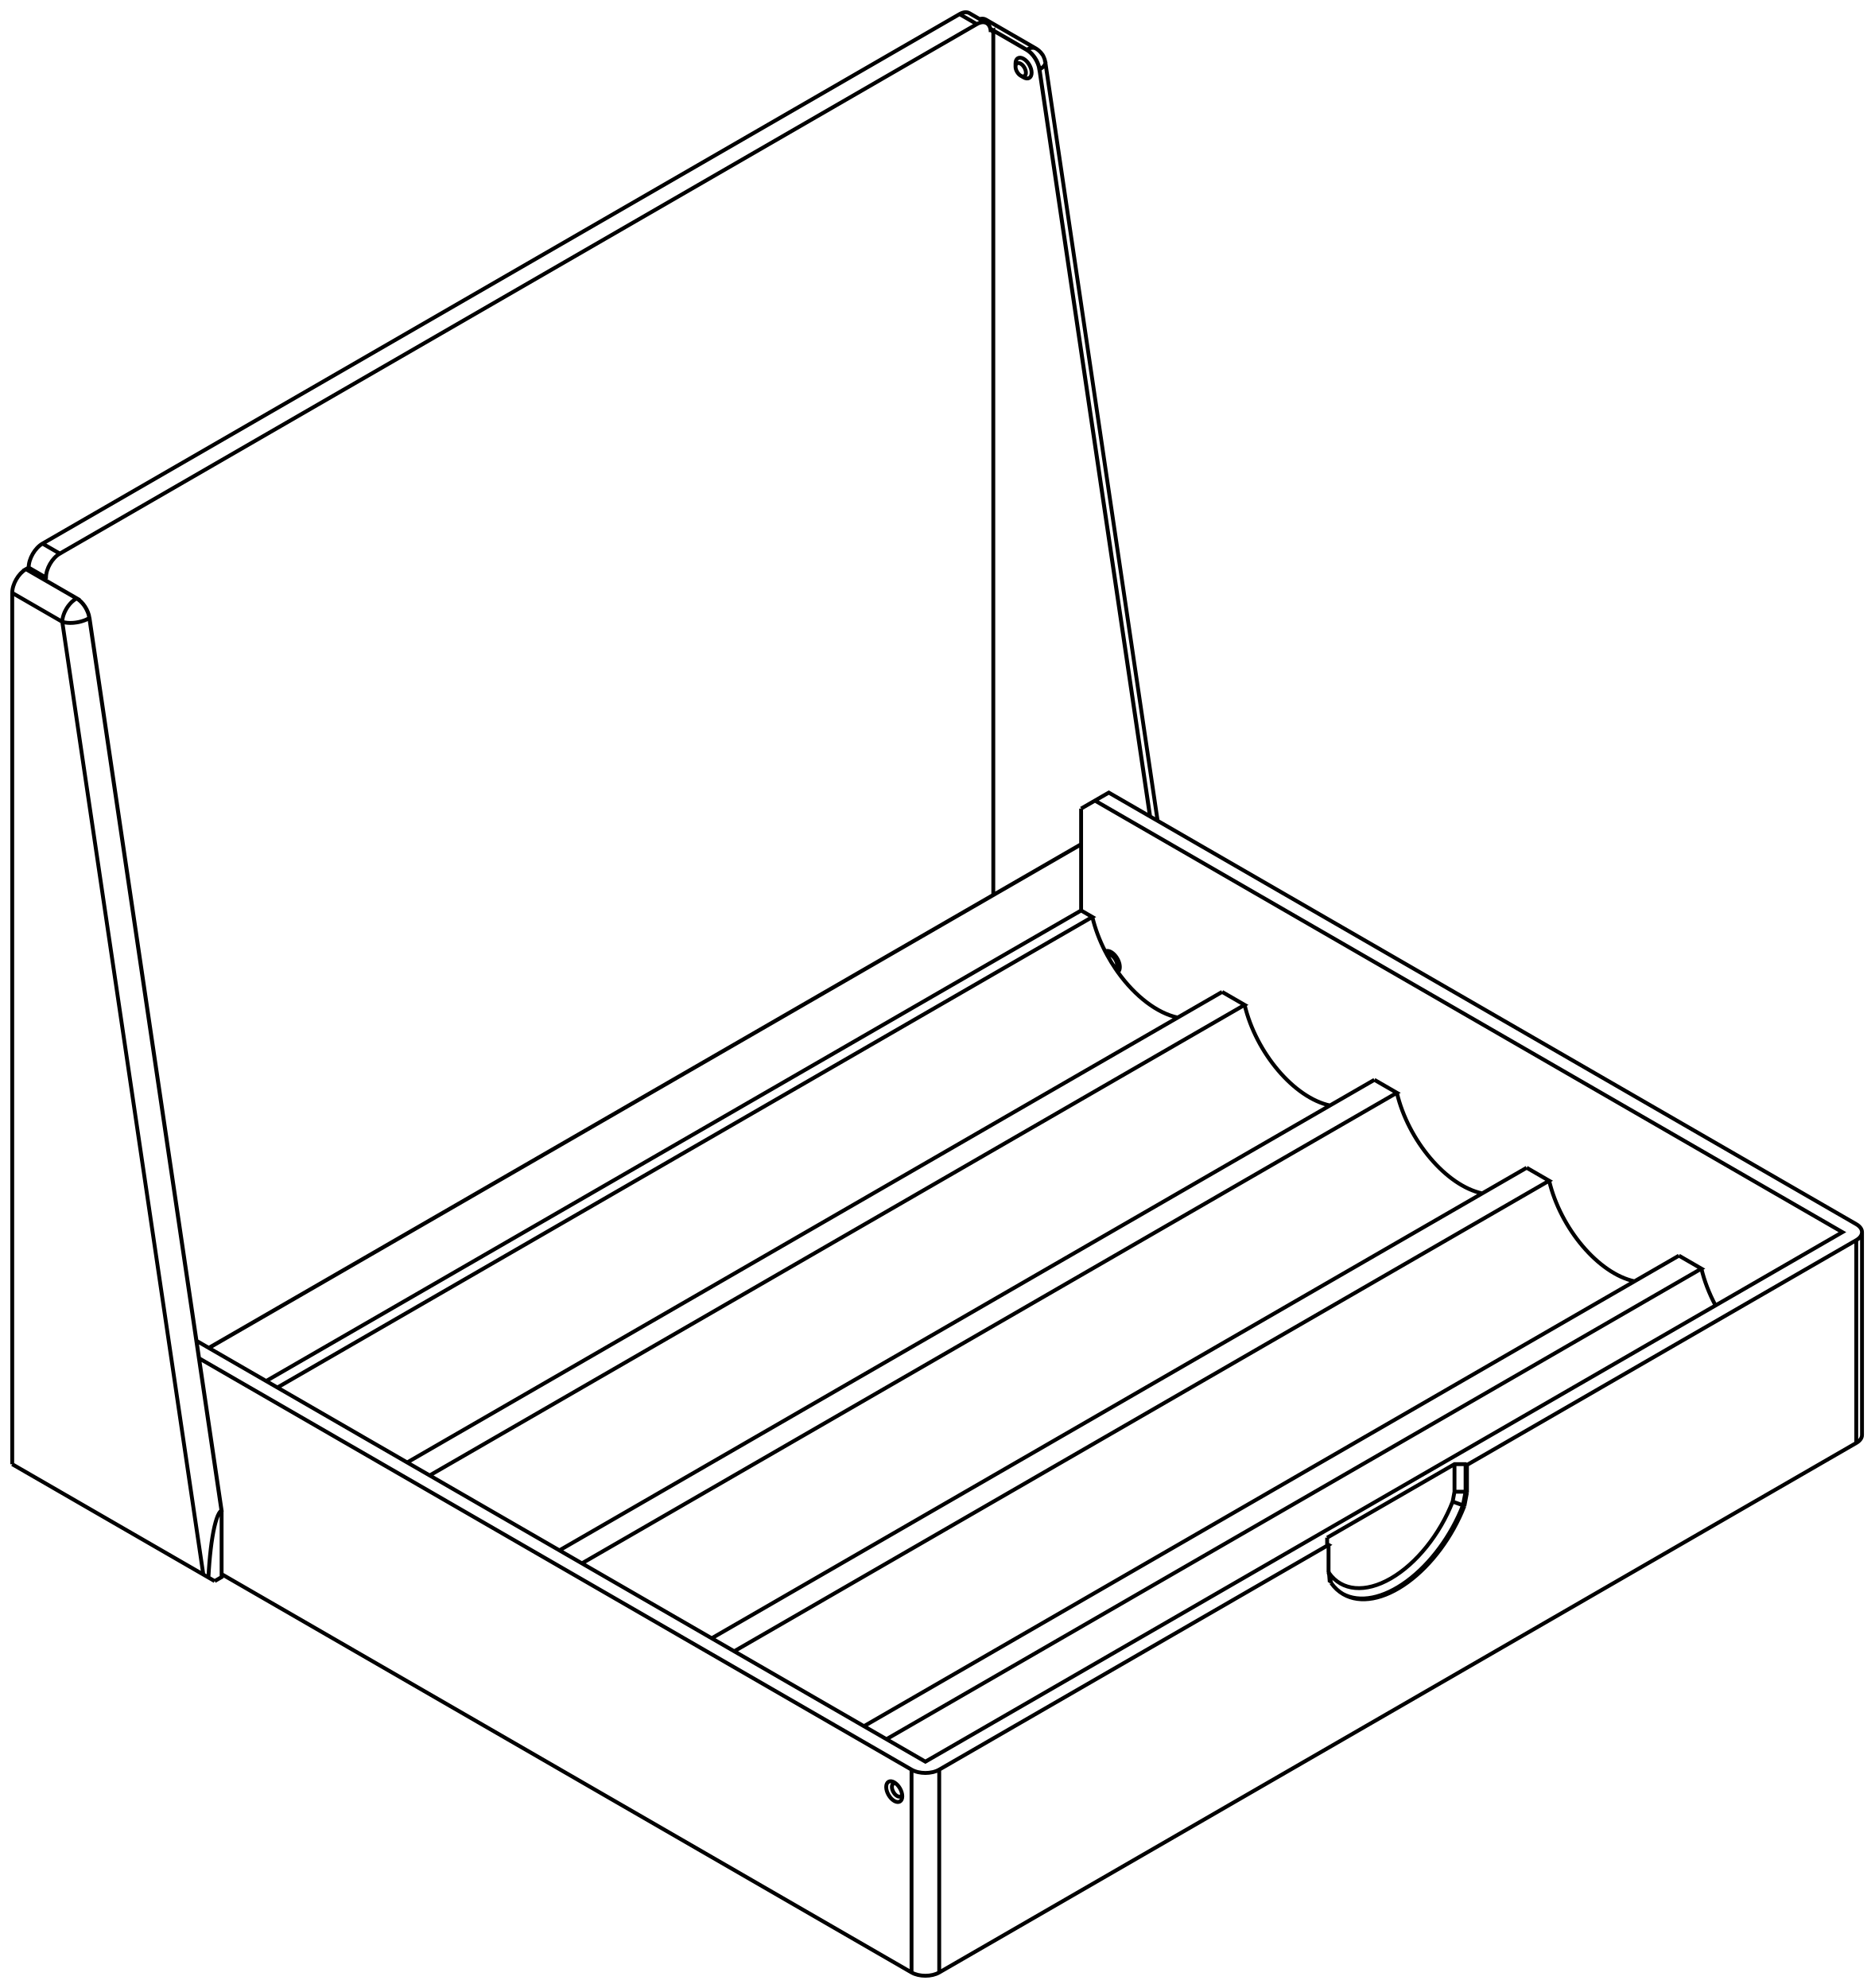
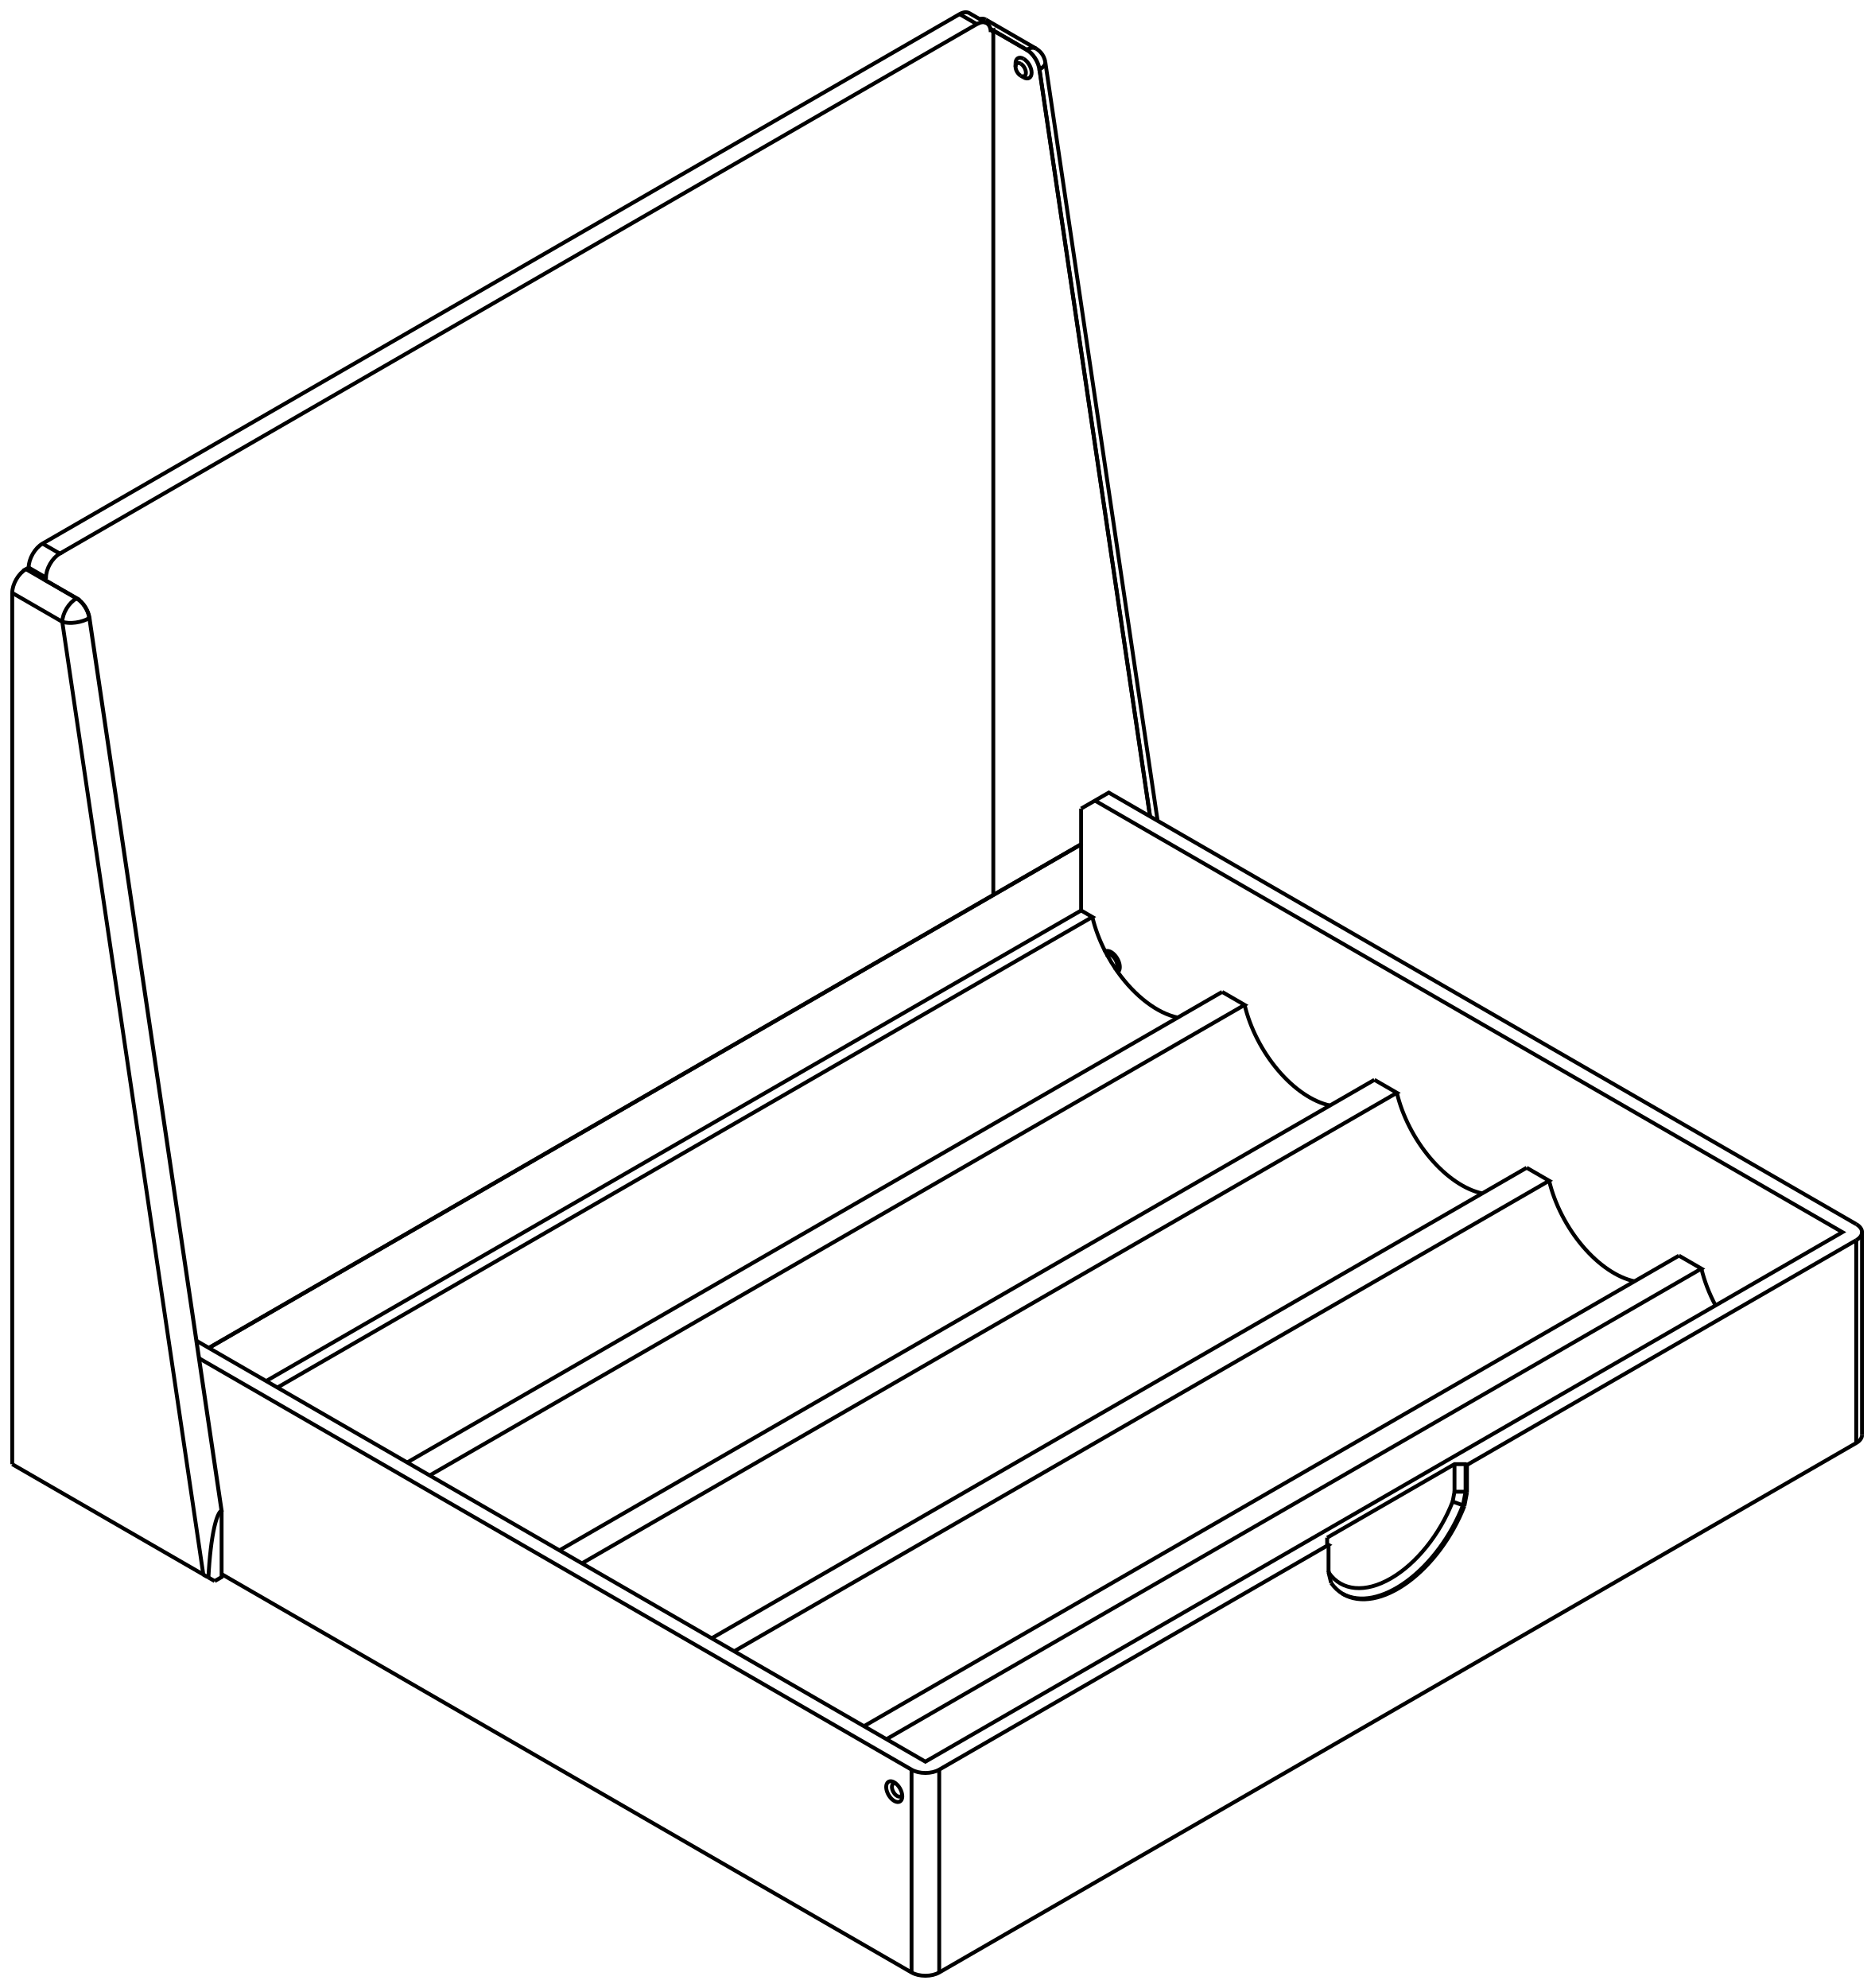
<svg xmlns="http://www.w3.org/2000/svg" version="1.1" viewBox="-77.597 -81.181 153.188 162.479" fill="none" stroke="black" stroke-width="0.2%" vector-effect="non-scaling-stroke">
-   <path d="M -59.485 47.469 L -3.094 80.027 A 1.6 0.924 180 0 0 -0.831 80.027 L 74.122 36.753 A 1.6 0.924 180 0 0 74.591 36.099 M -61.326 29.832 L -3.094 63.452 A 1.6 0.924 180 0 0 -0.831 63.452 L 30.989 45.081 L 30.876 45.016 L 30.876 44.493 L 30.876 45.016 M -3.85 65.628 A 0.93 0.537 240 1 1 -4.508 64.489 A 0.93 0.537 240 0 1 -3.85 65.628 Z M -60.534 28.982 L 10.766 -12.183 M 74.122 18.871 L 13.028 -16.401 L 11.897 -15.748 L 10.766 -15.095 M 74.122 20.178 A 1.6 0.924 180 0 0 74.591 19.524 A 1.6 0.924 180 0 0 74.122 18.871 M 42.303 38.549 L 74.122 20.178 M 42.303 40.802 L 42.303 38.549 M 42.09 41.909 L 42.303 40.802 M 42.09 41.909 A 8.9 5.138 120 0 1 32.196 49.114 A 8.9 5.138 120 0 1 31.202 48.195 M 30.989 47.334 L 31.202 48.195 M 30.989 45.081 L 30.989 47.334 M -61.537 28.403 L -1.962 62.799 L 72.991 19.524 L 11.897 -15.748 M 30.876 44.493 L 41.284 38.484 L 42.19 38.484 L 42.303 38.549 M -60.523 28.989 L 10.766 -12.17 L 10.766 -15.095 M -3.863 65.471 A 0.6 0.346 240 1 1 -4.378 64.579 M 13.773 -1.721 A 1 0.577 60 0 0 13.93 -2.143 A 1 0.577 60 0 0 12.735 -3.424 A 7.864 4.54 60 0 0 12.875 -3.159 A 0.7 0.404 240 0 1 13.223 -3.123 A 0.7 0.404 240 0 1 13.603 -1.966 A 7.864 4.54 60 0 0 13.773 -1.721 A 7.864 4.54 60 0 0 18.66 1.985 M 42.19 40.737 L 42.19 38.484 M 42.19 40.737 L 42.303 40.802 M 41.977 41.844 L 42.19 40.737 M 41.977 41.844 L 42.09 41.909 M 32.14 49.081 A 8.9 5.138 300 0 0 41.977 41.844 M 10.766 -6.767 L 10.766 -12.17 M 10.766 -6.767 L 11.685 -6.236 L -54.925 32.221 M 11.685 -6.236 A 7.864 4.54 60 0 0 12.735 -3.424 M 22.292 -0.112 L 24.13 0.949 L -42.479 39.406 M 24.13 0.949 A 7.864 4.54 60 0 0 31.105 9.17 M 34.737 7.073 L 36.575 8.134 L -30.034 46.591 M 36.575 8.134 A 7.864 4.54 60 0 0 43.55 16.355 M 47.182 14.258 L 49.02 15.32 L -17.589 53.777 M 49.02 15.32 A 7.864 4.54 60 0 0 55.995 23.54 M 59.627 21.443 L 61.465 22.505 L -5.144 60.962 M 61.465 22.505 A 7.864 4.54 60 0 0 62.618 25.513 M 41.284 40.737 L 41.284 38.484 M 41.133 41.546 L 41.284 40.737 L 42.19 40.737 M 31.028 47.38 A 8.26 4.769 300 0 0 41.133 41.546 L 41.977 41.844 M 30.989 47.219 L 31.028 47.38 L 31.089 48.13 M 10.766 -6.767 L -55.844 31.69 M 59.627 21.443 L -6.983 59.9 M 47.182 14.258 L -19.428 52.715 M 34.737 7.073 L -31.873 45.53 M 22.292 -0.112 L -44.318 38.345 M 12.875 -3.159 A 7.864 4.54 60 0 0 13.603 -1.966 M -59.485 42.264 L -59.485 47.714 L -60.051 48.041 M -70.284 -30.679 L -59.485 42.264 L -59.497 42.27 L -70.295 -30.672 C -70.3 -30.69 -70.3 -30.71 -70.304 -30.73 C -70.31 -30.75 -70.31 -30.77 -70.316 -30.788 C -70.32 -30.81 -70.32 -30.83 -70.329 -30.846 C -70.33 -30.87 -70.34 -30.89 -70.344 -30.905 C -70.35 -30.92 -70.36 -30.94 -70.361 -30.964 C -70.37 -30.98 -70.37 -31 -70.38 -31.023 C -70.39 -31.04 -70.39 -31.06 -70.401 -31.082 C -70.41 -31.1 -70.42 -31.12 -70.423 -31.142 C -70.43 -31.16 -70.44 -31.18 -70.447 -31.201 C -70.46 -31.22 -70.46 -31.24 -70.473 -31.26 C -70.48 -31.28 -70.49 -31.3 -70.5 -31.318 C -70.51 -31.34 -70.52 -31.36 -70.529 -31.376 C -70.54 -31.4 -70.55 -31.41 -70.56 -31.433 C -70.57 -31.45 -70.58 -31.47 -70.592 -31.49 C -70.6 -31.51 -70.61 -31.53 -70.625 -31.545 C -70.64 -31.56 -70.65 -31.58 -70.66 -31.6 C -70.67 -31.62 -70.68 -31.64 -70.696 -31.654 C -70.71 -31.67 -70.72 -31.69 -70.733 -31.707 C -70.75 -31.72 -70.76 -31.74 -70.771 -31.758 C -70.78 -31.77 -70.8 -31.79 -70.811 -31.808 C -70.82 -31.82 -70.84 -31.84 -70.851 -31.857 C -70.86 -31.87 -70.88 -31.89 -70.892 -31.904 C -70.91 -31.92 -70.92 -31.93 -70.935 -31.949 C -70.95 -31.96 -70.96 -31.98 -70.977 -31.993 C -70.99 -32.01 -71.01 -32.02 -71.021 -32.035 C -71.04 -32.05 -71.05 -32.06 -71.065 -32.075 C -71.08 -32.09 -71.09 -32.1 -71.11 -32.114 C -71.12 -32.13 -71.14 -32.14 -71.155 -32.15 C -71.18 -32.17 -71.22 -32.2 -71.246 -32.216 C -71.28 -32.24 -71.31 -32.26 -71.338 -32.274 L -75.477 -34.664 L -75.254 -34.793 A 1.6 0.924 120 0 1 -74.122 -36.753 L 0.831 -80.027 A 1.6 0.924 120 0 1 1.631 -80.106 L 3.045 -79.29 A 1.6 0.924 120 0 1 3.376 -78.557 M -71.326 -32.28 A 1.5 0.866 240 0 1 -70.284 -30.679 L -70.295 -30.672 M -74.052 -33.854 L -71.326 -32.28 L -71.338 -32.274 M 7.357 -75.504 L 16.394 -14.458 M 6.314 -77.106 A 1.5 0.866 240 0 1 7.357 -75.504 L 7.368 -75.511 C 7.37 -75.53 7.36 -75.55 7.359 -75.568 C 7.36 -75.59 7.35 -75.61 7.347 -75.626 C 7.34 -75.65 7.34 -75.67 7.334 -75.685 C 7.33 -75.7 7.32 -75.72 7.319 -75.744 C 7.31 -75.76 7.31 -75.78 7.302 -75.803 C 7.3 -75.82 7.29 -75.84 7.283 -75.862 C 7.28 -75.88 7.27 -75.9 7.262 -75.921 C 7.26 -75.94 7.25 -75.96 7.24 -75.98 C 7.23 -76 7.22 -76.02 7.216 -76.04 C 7.21 -76.06 7.2 -76.08 7.19 -76.098 C 7.18 -76.12 7.17 -76.14 7.162 -76.157 C 7.15 -76.18 7.14 -76.2 7.133 -76.215 C 7.12 -76.23 7.11 -76.25 7.103 -76.272 C 7.09 -76.29 7.08 -76.31 7.071 -76.328 C 7.06 -76.35 7.05 -76.37 7.038 -76.384 C 7.03 -76.4 7.01 -76.42 7.003 -76.439 C 6.99 -76.46 6.98 -76.47 6.967 -76.493 C 6.95 -76.51 6.94 -76.53 6.93 -76.545 C 6.92 -76.56 6.9 -76.58 6.892 -76.597 C 6.88 -76.61 6.87 -76.63 6.852 -76.647 C 6.84 -76.66 6.83 -76.68 6.812 -76.695 C 6.8 -76.71 6.78 -76.73 6.771 -76.743 C 6.76 -76.76 6.74 -76.77 6.728 -76.788 C 6.71 -76.8 6.7 -76.82 6.686 -76.832 C 6.67 -76.85 6.66 -76.86 6.642 -76.874 C 6.63 -76.89 6.61 -76.9 6.598 -76.914 C 6.58 -76.93 6.57 -76.94 6.553 -76.952 C 6.54 -76.96 6.52 -76.98 6.508 -76.989 C 6.48 -77.01 6.45 -77.03 6.417 -77.055 C 6.39 -77.08 6.36 -77.09 6.325 -77.113 L 3.348 -78.832 M 3.589 -78.68 L 6.314 -77.106 L 6.325 -77.113 M 3.589 -8.039 L 3.589 -78.68 L 3.376 -78.557 M 6.063 -76.377 A 0.93 0.537 240 0 1 6.063 -74.858 M 5.406 -75.997 A 0.93 0.537 240 0 1 6.063 -76.377 M -60.562 47.746 L -60.051 48.041 M -60.562 47.746 L -60.526 47.134 L -60.483 46.54 L -60.431 45.969 L -60.372 45.424 L -60.306 44.911 L -60.233 44.433 L -60.155 43.994 L -60.071 43.598 L -59.982 43.247 L -59.89 42.946 L -59.795 42.696 L -59.697 42.499 L -59.597 42.357 L -59.497 42.27 M -73.84 -33.976 L -75.254 -34.793 M -74.052 -33.854 L -73.84 -33.976 A 1.6 0.924 120 0 1 -72.708 -35.936 L -74.122 -36.753 M 2.245 -79.21 A 1.6 0.924 120 0 1 3.045 -79.29 M -72.708 -35.936 L 2.245 -79.21 L 0.831 -80.027 M 5.83 -75.973 A 0.6 0.346 240 0 1 5.83 -74.993 L 6.063 -74.858 M 5.83 -74.993 A 0.6 0.346 240 0 1 5.406 -75.728 L 5.406 -75.997 M 5.406 -75.728 A 0.6 0.346 240 0 1 5.83 -75.973 M -76.597 38.488 L -60.98 47.504 L -72.507 -30.362 L -76.597 -32.724 A 1.584 0.915 120 0 1 -75.477 -34.664 M -60.98 47.504 L -60.954 47.519 L -60.927 47.535 L -60.9 47.551 L -60.872 47.567 L -60.844 47.583 L -60.814 47.6 L -60.785 47.617 L -60.754 47.635 L -60.724 47.652 L -60.692 47.67 L -60.66 47.689 L -60.628 47.708 L -60.595 47.727 L -60.562 47.746 M 2.978 -79.581 A 1.584 0.915 300 0 0 2.467 -79.624 M -76.597 38.488 L -76.597 -32.724 M -3.094 80.027 L -3.094 63.452 M 74.122 36.753 L 74.122 20.178 M -0.831 80.027 L -0.831 63.452 M 16.407 -14.451 L 7.368 -75.511 M -72.507 -30.362 C -72.49 -30.36 -72.47 -30.35 -72.452 -30.346 C -72.43 -30.34 -72.41 -30.34 -72.394 -30.33 C -72.37 -30.33 -72.35 -30.32 -72.334 -30.317 C -72.31 -30.31 -72.29 -30.31 -72.272 -30.305 C -72.25 -30.3 -72.23 -30.3 -72.207 -30.295 C -72.19 -30.29 -72.16 -30.29 -72.141 -30.286 C -72.12 -30.28 -72.1 -30.28 -72.073 -30.279 C -72.05 -30.28 -72.03 -30.28 -72.003 -30.275 C -71.98 -30.27 -71.96 -30.27 -71.931 -30.271 C -71.91 -30.27 -71.88 -30.27 -71.859 -30.27 C -71.83 -30.27 -71.81 -30.27 -71.785 -30.271 C -71.76 -30.27 -71.74 -30.27 -71.71 -30.273 C -71.68 -30.27 -71.66 -30.28 -71.634 -30.277 C -71.61 -30.28 -71.58 -30.28 -71.558 -30.283 C -71.53 -30.29 -71.51 -30.29 -71.482 -30.291 C -71.46 -30.29 -71.43 -30.3 -71.405 -30.301 C -71.38 -30.3 -71.35 -30.31 -71.328 -30.312 C -71.3 -30.32 -71.28 -30.32 -71.251 -30.326 C -71.23 -30.33 -71.2 -30.34 -71.175 -30.34 C -71.15 -30.35 -71.12 -30.35 -71.099 -30.357 C -71.07 -30.36 -71.05 -30.37 -71.024 -30.375 C -71 -30.38 -70.97 -30.39 -70.95 -30.395 C -70.93 -30.4 -70.9 -30.41 -70.877 -30.417 C -70.85 -30.42 -70.83 -30.43 -70.805 -30.44 C -70.78 -30.45 -70.76 -30.46 -70.735 -30.464 C -70.71 -30.47 -70.69 -30.48 -70.666 -30.49 C -70.64 -30.5 -70.62 -30.51 -70.599 -30.517 C -70.58 -30.53 -70.55 -30.54 -70.534 -30.546 C -70.49 -30.57 -70.45 -30.59 -70.41 -30.607 C -70.37 -30.63 -70.33 -30.65 -70.295 -30.672 M -72.507 -30.362 C -72.51 -30.38 -72.51 -30.4 -72.504 -30.426 C -72.5 -30.45 -72.5 -30.47 -72.499 -30.49 C -72.5 -30.51 -72.49 -30.53 -72.49 -30.556 C -72.49 -30.58 -72.48 -30.6 -72.479 -30.624 C -72.48 -30.65 -72.47 -30.67 -72.466 -30.692 C -72.46 -30.71 -72.46 -30.74 -72.45 -30.76 C -72.44 -30.78 -72.44 -30.81 -72.431 -30.83 C -72.42 -30.85 -72.42 -30.88 -72.409 -30.899 C -72.4 -30.92 -72.39 -30.95 -72.386 -30.969 C -72.38 -30.99 -72.37 -31.02 -72.359 -31.04 C -72.35 -31.06 -72.34 -31.09 -72.331 -31.11 C -72.32 -31.13 -72.31 -31.16 -72.3 -31.179 C -72.29 -31.2 -72.28 -31.23 -72.267 -31.249 C -72.26 -31.27 -72.24 -31.29 -72.231 -31.317 C -72.22 -31.34 -72.21 -31.36 -72.194 -31.385 C -72.18 -31.41 -72.17 -31.43 -72.154 -31.452 C -72.14 -31.47 -72.13 -31.5 -72.113 -31.518 C -72.1 -31.54 -72.08 -31.56 -72.07 -31.583 C -72.06 -31.6 -72.04 -31.62 -72.025 -31.646 C -72.01 -31.67 -71.99 -31.69 -71.978 -31.707 C -71.96 -31.73 -71.95 -31.75 -71.93 -31.767 C -71.91 -31.79 -71.9 -31.81 -71.881 -31.825 C -71.86 -31.84 -71.85 -31.86 -71.83 -31.881 C -71.81 -31.9 -71.8 -31.92 -71.779 -31.935 C -71.76 -31.95 -71.74 -31.97 -71.726 -31.987 C -71.71 -32 -71.69 -32.02 -71.672 -32.036 C -71.65 -32.05 -71.64 -32.07 -71.617 -32.082 C -71.6 -32.1 -71.58 -32.11 -71.562 -32.126 C -71.53 -32.15 -71.49 -32.18 -71.45 -32.206 C -71.41 -32.23 -71.38 -32.25 -71.338 -32.274 M 7.839 -76.107 Q 7.84 -76.11 7.839 -76.106 C 7.84 -76.09 7.84 -76.08 7.842 -76.069 C 7.84 -76.06 7.84 -76.04 7.841 -76.032 C 7.84 -76.02 7.84 -76.01 7.835 -75.993 C 7.83 -75.98 7.83 -75.97 7.824 -75.955 C 7.82 -75.94 7.81 -75.93 7.809 -75.916 C 7.8 -75.9 7.8 -75.89 7.789 -75.878 C 7.78 -75.86 7.77 -75.85 7.766 -75.839 C 7.76 -75.83 7.75 -75.81 7.737 -75.8 C 7.73 -75.79 7.72 -75.77 7.705 -75.762 C 7.69 -75.75 7.68 -75.74 7.668 -75.724 C 7.66 -75.71 7.64 -75.7 7.628 -75.687 C 7.61 -75.67 7.6 -75.66 7.583 -75.65 C 7.57 -75.64 7.55 -75.63 7.535 -75.614 C 7.52 -75.6 7.5 -75.59 7.483 -75.579 C 7.46 -75.57 7.45 -75.56 7.427 -75.544 C 7.41 -75.53 7.39 -75.52 7.368 -75.511 M 7.093 -77.205 Q 7.09 -77.21 7.091 -77.206 C 7.08 -77.21 7.07 -77.22 7.053 -77.226 C 7.04 -77.23 7.03 -77.24 7.013 -77.242 C 7 -77.25 6.99 -77.25 6.971 -77.255 C 6.96 -77.26 6.94 -77.26 6.928 -77.265 C 6.91 -77.27 6.9 -77.27 6.883 -77.271 C 6.87 -77.27 6.85 -77.27 6.837 -77.274 C 6.82 -77.27 6.81 -77.27 6.789 -77.273 C 6.77 -77.27 6.76 -77.27 6.741 -77.269 C 6.72 -77.27 6.71 -77.26 6.691 -77.261 C 6.67 -77.26 6.66 -77.25 6.64 -77.25 C 6.62 -77.25 6.61 -77.24 6.589 -77.235 C 6.57 -77.23 6.55 -77.22 6.537 -77.217 C 6.52 -77.21 6.5 -77.2 6.485 -77.196 C 6.47 -77.19 6.45 -77.18 6.432 -77.171 C 6.41 -77.16 6.4 -77.15 6.379 -77.144 C 6.36 -77.13 6.34 -77.12 6.325 -77.113 M 74.591 19.524 L 74.591 36.099 M 17.019 -14.098 L 7.839 -76.107 M 7.839 -76.106 C 7.84 -76.11 7.84 -76.12 7.836 -76.124 C 7.84 -76.13 7.83 -76.14 7.833 -76.142 C 7.83 -76.15 7.83 -76.15 7.83 -76.159 C 7.83 -76.17 7.83 -76.17 7.826 -76.177 C 7.82 -76.18 7.82 -76.19 7.822 -76.194 C 7.82 -76.2 7.82 -76.21 7.818 -76.212 C 7.82 -76.22 7.82 -76.22 7.814 -76.229 C 7.81 -76.23 7.81 -76.24 7.809 -76.246 C 7.81 -76.26 7.8 -76.26 7.802 -76.273 C 7.8 -76.28 7.8 -76.29 7.794 -76.3 C 7.79 -76.31 7.79 -76.32 7.786 -76.326 C 7.78 -76.34 7.78 -76.34 7.777 -76.353 C 7.77 -76.36 7.77 -76.37 7.769 -76.378 C 7.77 -76.39 7.76 -76.39 7.76 -76.402 C 7.76 -76.41 7.75 -76.42 7.751 -76.427 C 7.75 -76.43 7.74 -76.44 7.742 -76.451 C 7.74 -76.46 7.74 -76.47 7.732 -76.475 C 7.73 -76.48 7.73 -76.49 7.722 -76.499 C 7.72 -76.51 7.72 -76.51 7.712 -76.522 C 7.71 -76.53 7.71 -76.54 7.702 -76.545 C 7.7 -76.55 7.69 -76.56 7.691 -76.568 C 7.69 -76.58 7.68 -76.58 7.68 -76.591 C 7.68 -76.6 7.67 -76.61 7.668 -76.613 C 7.66 -76.62 7.66 -76.63 7.656 -76.635 C 7.65 -76.64 7.65 -76.65 7.644 -76.657 C 7.64 -76.66 7.64 -76.67 7.632 -76.678 C 7.63 -76.69 7.62 -76.69 7.619 -76.699 C 7.61 -76.71 7.61 -76.71 7.605 -76.72 C 7.52 -76.84 7.43 -76.94 7.34 -77.022 C 7.25 -77.1 7.17 -77.16 7.091 -77.206 M 7.092 -77.206 L 2.978 -79.581" />
+   <path d="M -59.485 47.469 L -3.094 80.027 A 1.6 0.924 180 0 0 -1.962 80.297 A 1.6 0.924 180 0 0 -0.831 80.027 L 74.122 36.753 A 1.6 0.924 180 0 0 74.469 36.453 A 1.6 0.924 180 0 0 74.591 36.099" />
+   <path d="M -61.326 29.832 L -3.094 63.452 A 1.6 0.924 180 0 0 -1.962 63.723 A 1.6 0.924 180 0 0 -0.831 63.452 L 30.989 45.081 L 30.876 45.016 L 30.876 44.493 L 30.876 45.016" />
+   <path d="M -3.85 65.628 A 0.93 0.537 240 0 1 -4.973 65.517 A 0.93 0.537 240 0 1 -4.508 64.489 A 0.93 0.537 240 0 1 -4.043 64.98 A 0.93 0.537 240 0 1 -3.85 65.628 Z" />
+   <path d="M -60.534 28.982 L 10.766 -12.183" />
+   <path d="M 74.122 18.871 L 13.028 -16.401 L 11.897 -15.748 L 10.766 -15.095" />
+   <path d="M 74.122 20.178 A 1.6 0.924 180 0 0 74.469 19.878 A 1.6 0.924 180 0 0 74.591 19.524 A 1.6 0.924 180 0 0 74.469 19.171 A 1.6 0.924 180 0 0 74.122 18.871" />
+   <path d="M 42.303 38.549 L 74.122 20.178" />
+   <path d="M 42.303 40.802 L 42.303 38.549" />
+   <path d="M 42.09 41.909 L 42.303 40.802" />
+   <path d="M 42.09 41.909 A 8.9 5.138 120 0 1 37.461 48.141 A 8.9 5.138 120 0 1 32.196 49.114 A 8.9 5.138 120 0 1 31.657 48.716 A 8.9 5.138 120 0 1 31.202 48.195" />
+   <path d="M 30.989 47.334 L 31.202 48.195" />
+   <path d="M 30.989 45.081 L 30.989 47.334" />
+   <path d="M -61.537 28.403 L -1.962 62.799 L 72.991 19.524 L 11.897 -15.748" />
+   <path d="M 30.876 44.493 L 41.284 38.484 L 42.19 38.484 L 42.303 38.549" />
+   <path d="M -60.523 28.989 L 10.766 -12.17 L 10.766 -15.095" />
+   <path d="M -3.863 65.471 A 0.6 0.346 240 0 1 -4.574 65.287 A 0.6 0.346 240 0 1 -4.378 64.579" />
+   <path d="M 13.773 -1.721 A 1 0.577 60 0 0 13.89 -1.895 A 1 0.577 60 0 0 13.93 -2.143 A 1 0.577 60 0 0 13.501 -3.141 A 1 0.577 60 0 0 12.735 -3.424 A 7.864 4.54 60 0 0 12.804 -3.291 A 7.864 4.54 60 0 0 12.875 -3.159 A 0.7 0.404 240 0 1 13.035 -3.189 A 0.7 0.404 240 0 1 13.223 -3.123 A 0.7 0.404 240 0 1 13.671 -2.535 A 0.7 0.404 240 0 1 13.603 -1.966 A 7.864 4.54 60 0 0 13.687 -1.843 A 7.864 4.54 60 0 0 13.773 -1.721 A 7.864 4.54 60 0 0 16.127 0.742 A 7.864 4.54 60 0 0 18.66 1.985" />
+   <path d="M 42.19 40.737 L 42.19 38.484" />
+   <path d="M 42.19 40.737 L 42.303 40.802" />
+   <path d="M 41.977 41.844 L 42.19 40.737" />
+   <path d="M 41.977 41.844 L 42.09 41.909" />
+   <path d="M 32.14 49.081 A 8.9 5.138 300 0 0 37.388 48.047 A 8.9 5.138 300 0 0 41.977 41.844" />
+   <path d="M 10.766 -6.767 L 10.766 -12.17" />
+   <path d="M 10.766 -6.767 L 11.685 -6.236 L -54.925 32.221" />
+   <path d="M 11.685 -6.236 A 7.864 4.54 60 0 0 12.115 -4.825 A 7.864 4.54 60 0 0 12.735 -3.424" />
+   <path d="M 22.292 -0.112 L 24.13 0.949 L -42.479 39.406" />
+   <path d="M 24.13 0.949 A 7.864 4.54 60 0 0 26.865 6.293 A 7.864 4.54 60 0 0 31.105 9.17" />
+   <path d="M 34.737 7.073 L 36.575 8.134 L -30.034 46.591" />
+   <path d="M 36.575 8.134 A 7.864 4.54 60 0 0 39.31 13.478 A 7.864 4.54 60 0 0 43.55 16.355" />
+   <path d="M 47.182 14.258 L 49.02 15.32 L -17.589 53.777" />
+   <path d="M 49.02 15.32 A 7.864 4.54 60 0 0 51.755 20.664 A 7.864 4.54 60 0 0 55.995 23.54" />
+   <path d="M 59.627 21.443 L 61.465 22.505 L -5.144 60.962" />
+   <path d="M 61.465 22.505 A 7.864 4.54 60 0 0 61.934 24.017 A 7.864 4.54 60 0 0 62.618 25.513" />
+   <path d="M 41.284 40.737 L 41.284 38.484" />
+   <path d="M 41.133 41.546 L 41.284 40.737 L 42.19 40.737" />
+   <path d="M 31.028 47.38 A 8.26 4.769 300 0 0 36.08 47.824 A 8.26 4.769 300 0 0 41.133 41.546 L 41.977 41.844" />
+   <path d="M 30.989 47.219 L 31.028 47.38 L 31.041 47.545" />
+   <path d="M 10.766 -6.767 L -55.844 31.69" />
+   <path d="M 59.627 21.443 L -6.983 59.9" />
+   <path d="M 47.182 14.258 L -19.428 52.715" />
+   <path d="M 34.737 7.073 L -31.873 45.53" />
+   <path d="M 22.292 -0.112 L -44.318 38.345" />
+   <path d="M 12.875 -3.159 A 7.864 4.54 60 0 0 13.224 -2.552 A 7.864 4.54 60 0 0 13.603 -1.966" />
+   <path d="M -59.485 42.264 L -59.485 47.714 L -60.051 48.041" />
+   <path d="M -70.284 -30.679 L -59.485 42.264 L -59.497 42.27 L -70.295 -30.672 C -70.317 -30.824 -70.361 -30.984 -70.423 -31.142 C -70.485 -31.3 -70.566 -31.455 -70.66 -31.6 C -70.754 -31.745 -70.862 -31.879 -70.977 -31.993 C -71.093 -32.108 -71.215 -32.203 -71.338 -32.274 L -75.477 -34.664 L -75.254 -34.793 A 1.6 0.924 120 0 1 -74.922 -35.908 A 1.6 0.924 120 0 1 -74.122 -36.753 L 0.831 -80.027 A 1.6 0.924 120 0 1 1.264 -80.177 A 1.6 0.924 120 0 1 1.631 -80.106 L 3.045 -79.29 A 1.6 0.924 120 0 1 3.29 -79.007 A 1.6 0.924 120 0 1 3.376 -78.557" />
+   <path d="M -71.326 -32.28 A 1.5 0.866 240 0 1 -70.649 -31.607 A 1.5 0.866 240 0 1 -70.284 -30.679 L -70.295 -30.672" />
+   <path d="M -74.052 -33.854 L -71.326 -32.28 L -71.338 -32.274" />
+   <path d="M 7.357 -75.504 L 16.394 -14.458" />
+   <path d="M 6.314 -77.106 A 1.5 0.866 240 0 1 6.992 -76.432 A 1.5 0.866 240 0 1 7.357 -75.504 L 7.368 -75.511 C 7.345 -75.663 7.302 -75.823 7.24 -75.98 C 7.178 -76.138 7.097 -76.294 7.003 -76.439 C 6.909 -76.584 6.801 -76.717 6.686 -76.832 C 6.57 -76.946 6.448 -77.042 6.325 -77.113 L 3.348 -78.832" />
+   <path d="M 3.589 -78.68 L 6.314 -77.106 L 6.325 -77.113" />
+   <path d="M 3.589 -8.039 L 3.589 -78.68 L 3.376 -78.557" />
+   <path d="M 6.063 -76.377 A 0.93 0.537 240 0 1 6.721 -75.238 A 0.93 0.537 240 0 1 6.063 -74.858" />
+   <path d="M 5.406 -75.997 A 0.93 0.537 240 0 1 5.598 -76.423 A 0.93 0.537 240 0 1 6.063 -76.377" />
+   <path d="M -60.562 47.746 L -60.051 48.041" />
+   <path d="M -60.562 47.746 L -60.526 47.134 L -60.483 46.54 L -60.431 45.969 L -60.372 45.424 L -60.306 44.911 L -60.233 44.433 L -60.155 43.994 L -60.071 43.598 L -59.982 43.247 L -59.89 42.946 L -59.795 42.696 L -59.697 42.499 L -59.597 42.357 L -59.497 42.27" />
+   <path d="M -73.84 -33.976 L -75.254 -34.793" />
+   <path d="M -74.052 -33.854 L -73.84 -33.976 A 1.6 0.924 120 0 1 -73.508 -35.092 A 1.6 0.924 120 0 1 -72.708 -35.936 L -74.122 -36.753" />
+   <path d="M 2.245 -79.21 A 1.6 0.924 120 0 1 2.678 -79.361 A 1.6 0.924 120 0 1 3.045 -79.29" />
+   <path d="M -72.708 -35.936 L 2.245 -79.21 L 0.831 -80.027" />
+   <path d="M 5.83 -75.973 A 0.6 0.346 240 0 1 6.254 -75.238 A 0.6 0.346 240 0 1 5.83 -74.993 L 6.063 -74.858" />
+   <path d="M 5.83 -74.993 A 0.6 0.346 240 0 1 5.53 -75.31 A 0.6 0.346 240 0 1 5.406 -75.728 L 5.406 -75.997" />
+   <path d="M 5.406 -75.728 A 0.6 0.346 240 0 1 5.53 -76.003 A 0.6 0.346 240 0 1 5.83 -75.973" />
+   <path d="M -76.597 38.488 L -60.98 47.504 L -72.507 -30.362 L -76.597 -32.724 A 1.584 0.915 120 0 1 -76.269 -33.828 A 1.584 0.915 120 0 1 -75.477 -34.664" />
+   <path d="M -60.98 47.504 L -60.954 47.519 L -60.927 47.535 L -60.9 47.551 L -60.872 47.567 L -60.844 47.583 L -60.814 47.6 L -60.785 47.617 L -60.754 47.635 L -60.724 47.652 L -60.692 47.67 L -60.66 47.689 L -60.628 47.708 L -60.595 47.727 L -60.562 47.746" />
+   <path d="M 2.978 -79.581 A 1.584 0.915 300 0 0 2.742 -79.653 A 1.584 0.915 300 0 0 2.467 -79.624" />
+   <path d="M -76.597 38.488 L -76.597 -32.724" />
+   <path d="M -3.094 80.027 L -3.094 63.452" />
+   <path d="M 74.122 36.753 L 74.122 20.178" />
+   <path d="M -0.831 80.027 L -0.831 63.452" />
+   <path d="M 16.407 -14.451 L 7.368 -75.511" />
+   <path d="M -72.507 -30.362 C -72.364 -30.315 -72.191 -30.285 -72.003 -30.275 C -71.814 -30.264 -71.61 -30.273 -71.405 -30.301 C -71.2 -30.329 -70.995 -30.376 -70.805 -30.44 C -70.615 -30.503 -70.441 -30.582 -70.295 -30.672" />
+   <path d="M -72.507 -30.362 C -72.503 -30.529 -72.47 -30.713 -72.409 -30.899 C -72.349 -31.086 -72.262 -31.275 -72.154 -31.452 C -72.047 -31.629 -71.918 -31.795 -71.779 -31.935 C -71.639 -32.076 -71.488 -32.192 -71.338 -32.274" />
+   <path d="M 7.839 -76.107 L 7.839 -76.106 C 7.853 -76.008 7.818 -75.903 7.737 -75.8 C 7.657 -75.698 7.53 -75.598 7.368 -75.511" />
+   <path d="M 7.093 -77.205 L 7.091 -77.206 C 6.992 -77.263 6.872 -77.285 6.741 -77.269 C 6.61 -77.253 6.467 -77.2 6.325 -77.113" />
+   <path d="M 74.591 19.524 L 74.591 36.099" />
+   <path d="M 17.019 -14.098 L 7.839 -76.107" />
+   <path d="M 7.839 -76.106 C 7.832 -76.153 7.822 -76.201 7.809 -76.246 Q 7.795 -76.3 7.777 -76.353 Q 7.744 -76.453 7.702 -76.545 Q 7.659 -76.638 7.605 -76.72 Q 7.547 -76.808 7.473 -76.89 Q 7.411 -76.958 7.34 -77.022 Q 7.283 -77.072 7.221 -77.119 C 7.18 -77.151 7.136 -77.181 7.091 -77.206" />
+   <path d="M 7.092 -77.206 L 2.978 -79.581" />
</svg>
